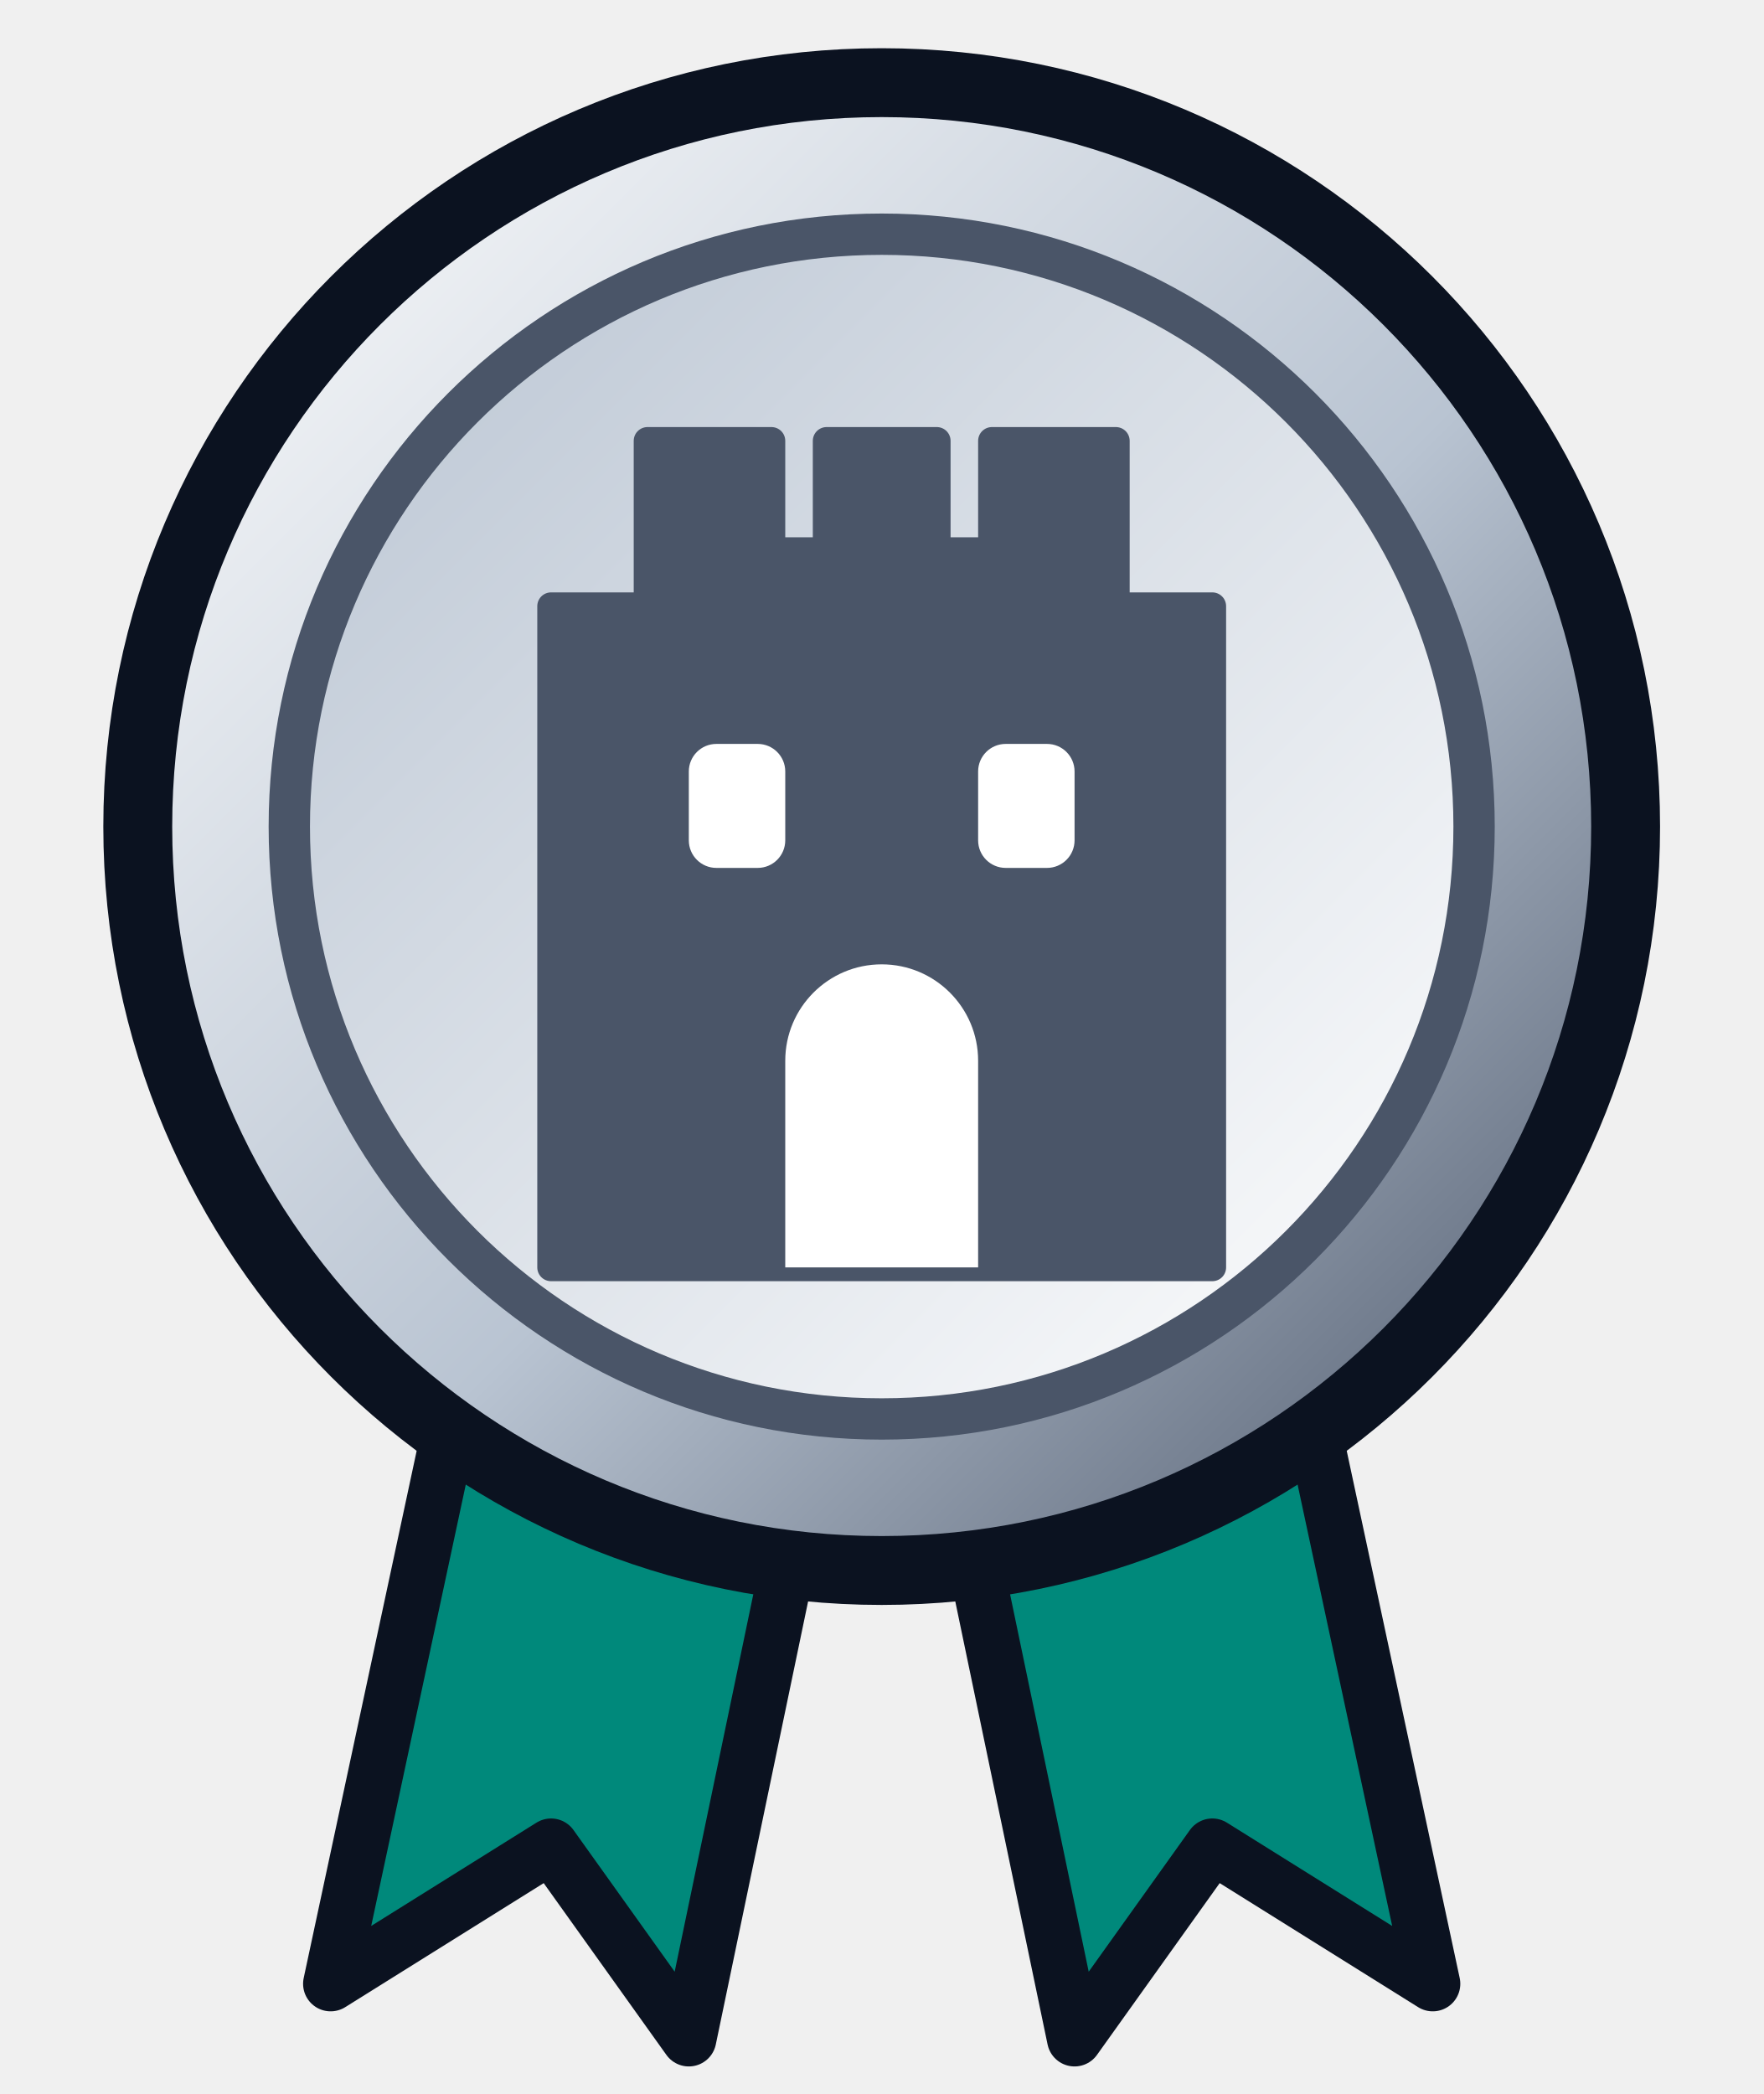
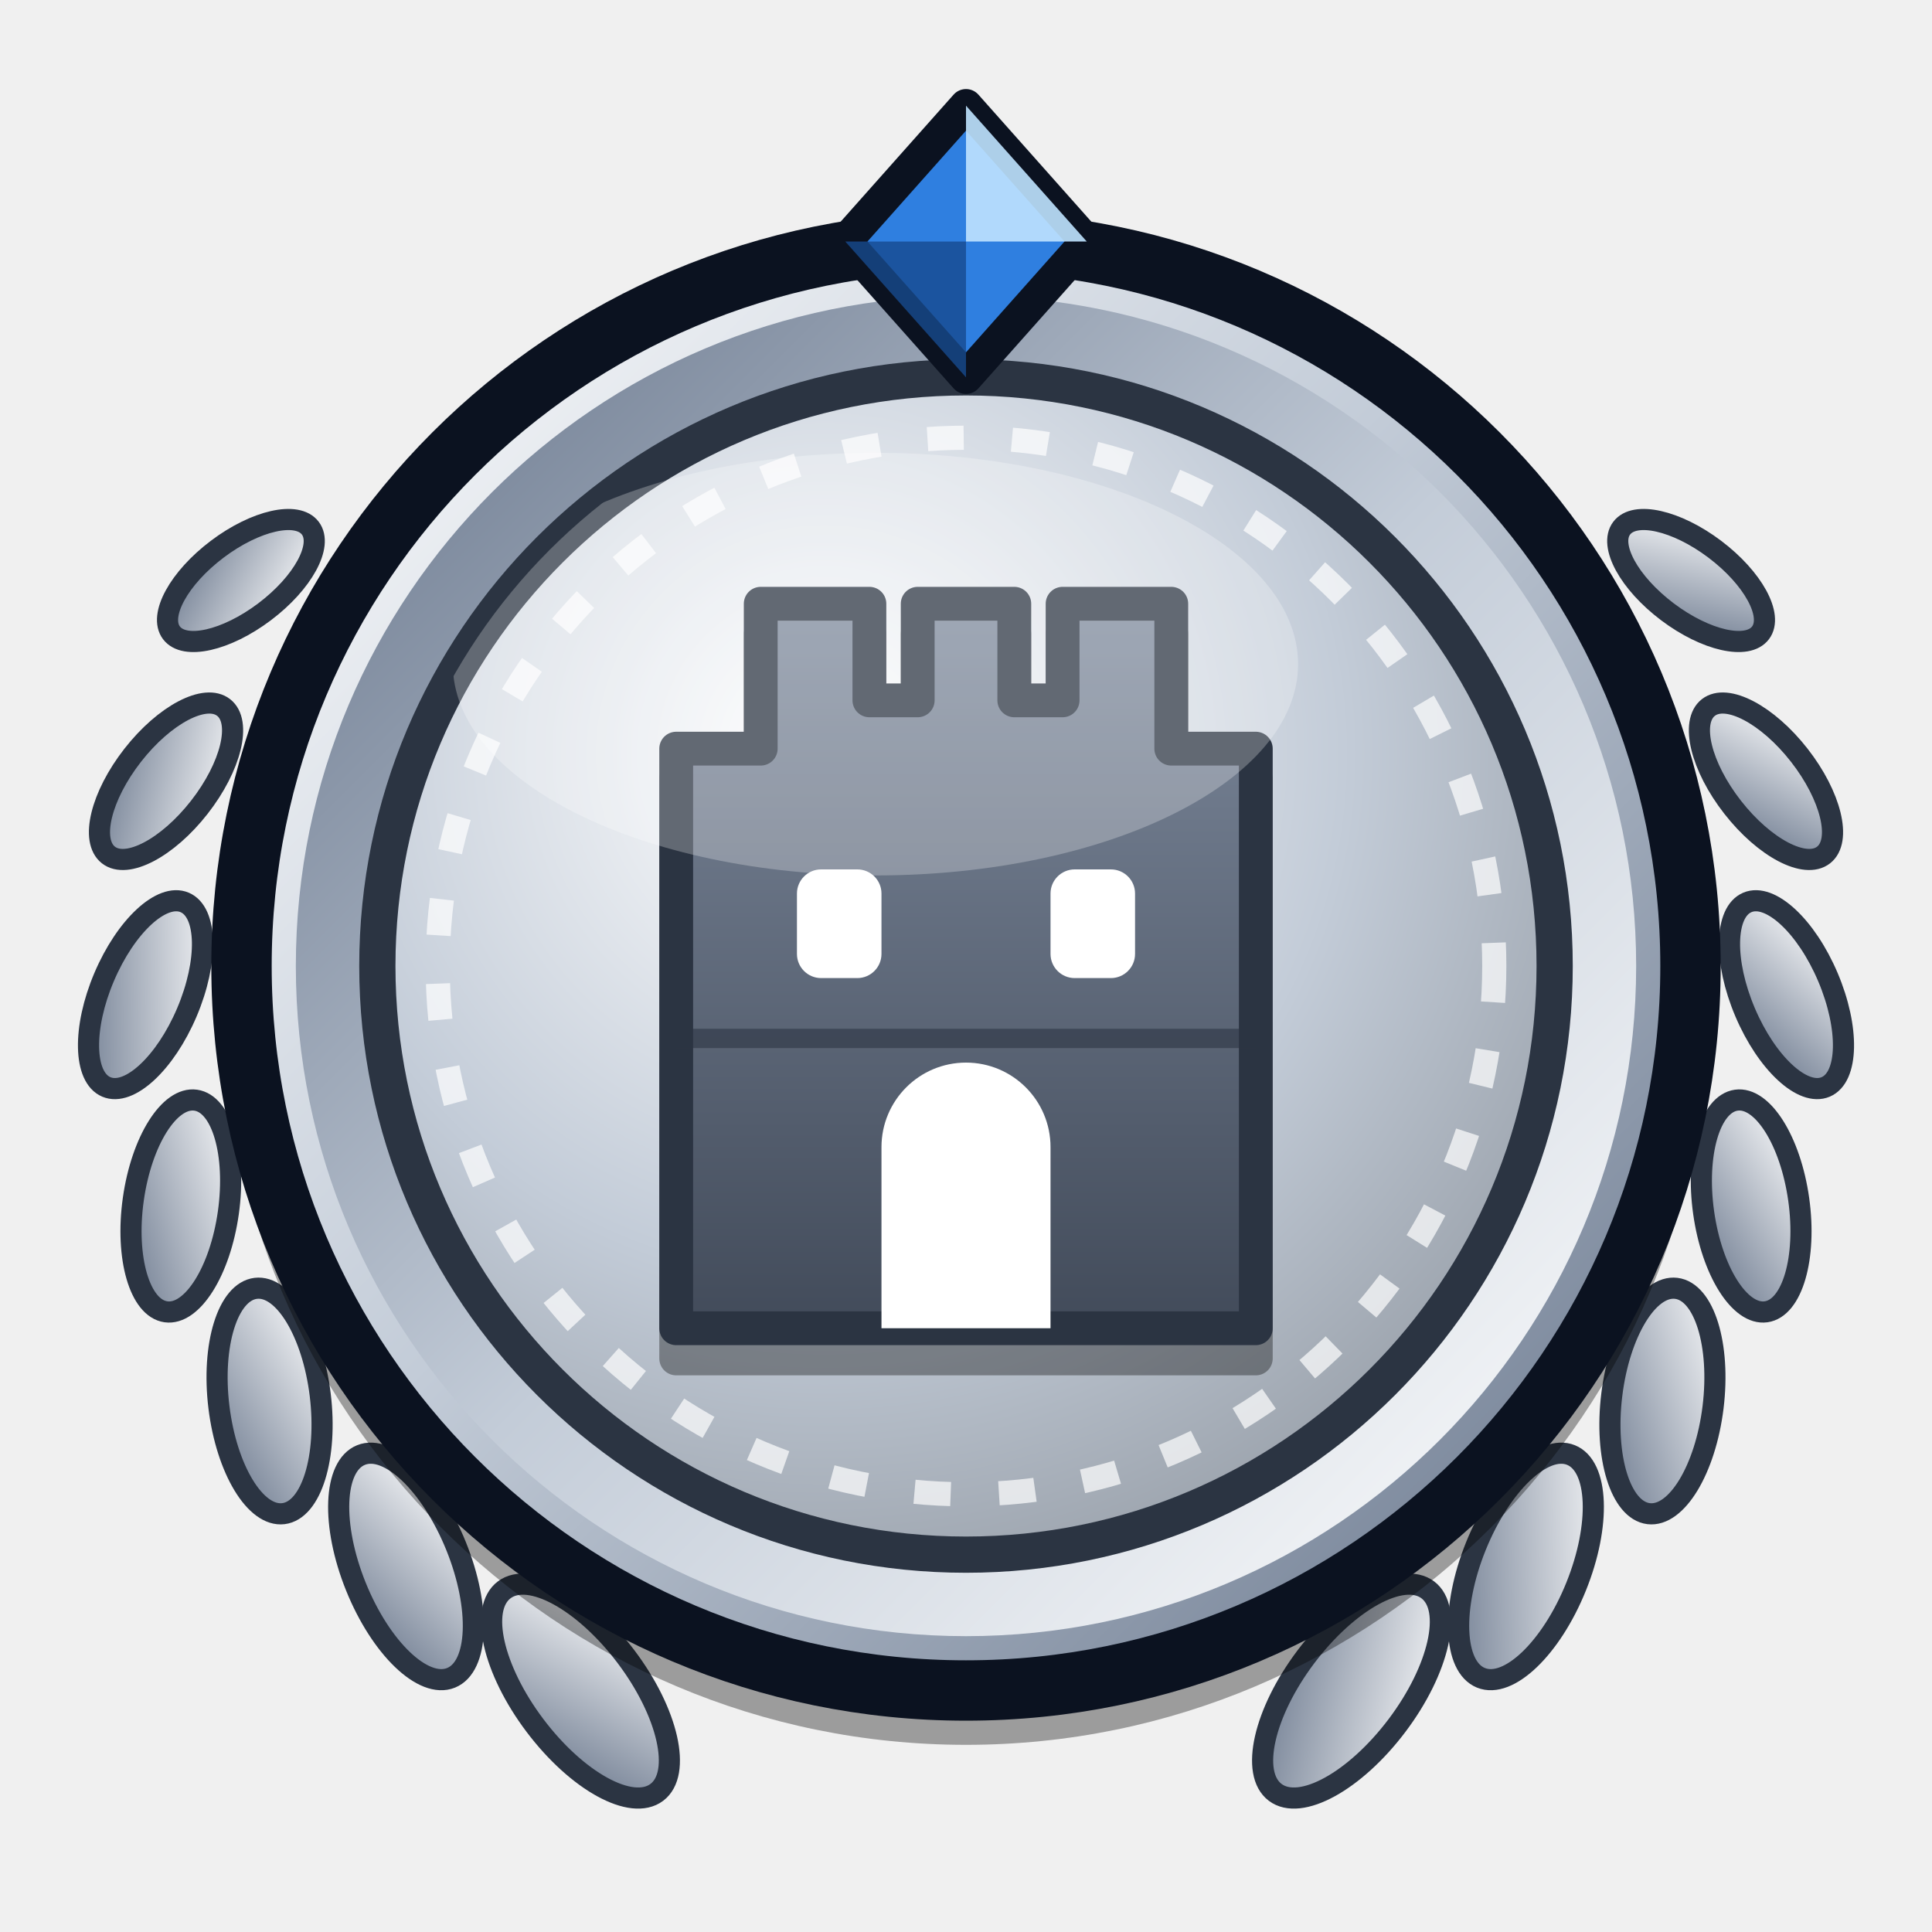
- <svg xmlns="http://www.w3.org/2000/svg" viewBox="0 0 64 76" width="64" height="76">
+ <svg xmlns="http://www.w3.org/2000/svg" viewBox="0 -2 64 64" width="64" height="64">
  <defs>
-     <linearGradient id="metal" x1="0" y1="0" x2="1" y2="1">
+     <linearGradient id="ring" x1="0" y1="0" x2="1" y2="1">
      <stop offset="0" stop-color="#ffffff" />
-       <stop offset="0.55" stop-color="#b9c4d2" />
-       <stop offset="1" stop-color="#4a5568" />
+       <stop offset="0.45" stop-color="#c3ccd8" />
+       <stop offset="1" stop-color="#66748a" />
    </linearGradient>
-     <linearGradient id="inner" x1="1" y1="1" x2="0" y2="0">
+     <linearGradient id="ringInner" x1="1" y1="1" x2="0" y2="0">
      <stop offset="0" stop-color="#ffffff" />
-       <stop offset="1" stop-color="#b9c4d2" />
+       <stop offset="0.5" stop-color="#c3ccd8" />
+       <stop offset="1" stop-color="#66748a" />
    </linearGradient>
+     <radialGradient id="disc" cx="0.38" cy="0.32" r="0.8">
+       <stop offset="0" stop-color="#ffffff" />
+       <stop offset="0.55" stop-color="#c3ccd8" />
+       <stop offset="1" stop-color="#9299a2" />
+     </radialGradient>
+     <linearGradient id="emb" x1="0" y1="0" x2="0" y2="1">
+       <stop offset="0" stop-color="#7d899c" />
+       <stop offset="1" stop-color="#424b5a" />
+     </linearGradient>
+     <linearGradient id="leaf" x1="0" y1="0" x2="1" y2="1">
+       <stop offset="0" stop-color="#ffffff" />
+       <stop offset="1" stop-color="#66748a" />
+     </linearGradient>
+     <radialGradient id="rays" cx="0.5" cy="0.5" r="0.5">
+       <stop offset="0.4" stop-color="#fff1a0" stop-opacity="1" />
+       <stop offset="0.8" stop-color="#ffc83a" stop-opacity="0.75" />
+       <stop offset="1" stop-color="#ffb000" stop-opacity="0.15" />
+     </radialGradient>
+     <clipPath id="discClip">
+       <circle cx="32" cy="30" r="19.5" />
+     </clipPath>
  </defs>
-   <path d="M18 44 L12 72 L20 67 L25 74 L30 50 Z" fill="#00897b" stroke="#0b1220" stroke-width="2" stroke-linejoin="round" />
-   <path d="M46 44 L52 72 L44 67 L39 74 L34 50 Z" fill="#00897b" stroke="#0b1220" stroke-width="2" stroke-linejoin="round" />
-   <circle cx="32" cy="30" r="27" fill="url(#metal)" stroke="#0b1220" stroke-width="2.5" />
-   <circle cx="32" cy="30" r="21.5" fill="url(#inner)" stroke="#4a5568" stroke-width="1.5" />
  <g>
-     <path d="M20 46 V22 H23.5 V16 H28 V20 H30 V16 H34 V20 H36 V16 H40.5 V22 H44 V46 Z" fill="#4a5568" stroke="#4a5568" stroke-width="1" stroke-linejoin="round" />
+     <ellipse cx="44.77" cy="54.02" rx="4.20" ry="1.89" transform="rotate(127.0 44.77 54.02)" fill="url(#leaf)" stroke="#2b3442" stroke-width="0.7" />
+     <ellipse cx="50.55" cy="49.89" rx="3.98" ry="1.79" transform="rotate(112.0 50.55 49.89)" fill="url(#leaf)" stroke="#2b3442" stroke-width="0.7" />
+     <ellipse cx="55.07" cy="44.41" rx="3.76" ry="1.69" transform="rotate(97.0 55.07 44.41)" fill="url(#leaf)" stroke="#2b3442" stroke-width="0.7" />
+     <ellipse cx="58.01" cy="37.95" rx="3.54" ry="1.59" transform="rotate(82.0 58.01 37.95)" fill="url(#leaf)" stroke="#2b3442" stroke-width="0.7" />
+     <ellipse cx="59.18" cy="30.95" rx="3.32" ry="1.49" transform="rotate(67.0 59.18 30.95)" fill="url(#leaf)" stroke="#2b3442" stroke-width="0.7" />
+     <ellipse cx="58.50" cy="23.88" rx="3.10" ry="1.40" transform="rotate(52.0 58.50 23.88)" fill="url(#leaf)" stroke="#2b3442" stroke-width="0.7" />
+     <ellipse cx="56.02" cy="17.23" rx="2.88" ry="1.30" transform="rotate(37.0 56.02 17.23)" fill="url(#leaf)" stroke="#2b3442" stroke-width="0.7" />
+     <ellipse cx="19.23" cy="54.02" rx="4.20" ry="1.89" transform="rotate(53.0 19.23 54.02)" fill="url(#leaf)" stroke="#2b3442" stroke-width="0.7" />
+     <ellipse cx="13.45" cy="49.89" rx="3.98" ry="1.79" transform="rotate(68.0 13.45 49.89)" fill="url(#leaf)" stroke="#2b3442" stroke-width="0.7" />
+     <ellipse cx="8.93" cy="44.41" rx="3.76" ry="1.69" transform="rotate(83.0 8.93 44.41)" fill="url(#leaf)" stroke="#2b3442" stroke-width="0.7" />
+     <ellipse cx="5.99" cy="37.95" rx="3.54" ry="1.59" transform="rotate(98.0 5.99 37.95)" fill="url(#leaf)" stroke="#2b3442" stroke-width="0.7" />
+     <ellipse cx="4.82" cy="30.95" rx="3.32" ry="1.49" transform="rotate(113.0 4.82 30.95)" fill="url(#leaf)" stroke="#2b3442" stroke-width="0.7" />
+     <ellipse cx="5.50" cy="23.88" rx="3.10" ry="1.40" transform="rotate(128.0 5.50 23.88)" fill="url(#leaf)" stroke="#2b3442" stroke-width="0.7" />
+     <ellipse cx="7.98" cy="17.23" rx="2.88" ry="1.30" transform="rotate(143.0 7.98 17.23)" fill="url(#leaf)" stroke="#2b3442" stroke-width="0.7" />
+   </g>
+   <circle cx="32" cy="31.2" r="24.6" fill="#000" opacity="0.35" />
+   <circle cx="32" cy="30" r="24" fill="url(#ring)" stroke="#0b1220" stroke-width="2" />
+   <circle cx="32" cy="30" r="22.2" fill="url(#ringInner)" />
+   <circle cx="32" cy="30" r="19.5" fill="url(#disc)" stroke="#2b3442" stroke-width="1.2" />
+   <circle cx="32" cy="30" r="17.5" fill="none" stroke="#ffffff" stroke-width="0.8" stroke-dasharray="1.2 1.6" opacity="0.7" />
+   <g transform="translate(0 1)" opacity="0.35">
+     <g transform="translate(32 30) scale(0.8) translate(-32 -31)">
+       <path d="M20 46 V22 H23.5 V16 H28 V20 H30 V16 H34 V20 H36 V16 H40.5 V22 H44 V46 Z" fill="#000" stroke="#000" stroke-width="1.4" stroke-linejoin="round" />
+       <path d="M28.5 46 V38.5 A3.5 3.5 0 0 1 35.5 38.5 V46 Z" fill="#000" />
+       <rect x="25" y="27" width="3.5" height="4.5" rx="1" fill="#000" />
+       <rect x="35.5" y="27" width="3.5" height="4.5" rx="1" fill="#000" />
+       <path d="M20 34 H44" stroke="#000" stroke-width="0.8" opacity="0.6" />
+     </g>
+   </g>
+   <g transform="translate(32 30) scale(0.8) translate(-32 -31)">
+     <path d="M20 46 V22 H23.5 V16 H28 V20 H30 V16 H34 V20 H36 V16 H40.5 V22 H44 V46 Z" fill="url(#emb)" stroke="#2b3442" stroke-width="1.4" stroke-linejoin="round" />
    <path d="M28.5 46 V38.5 A3.5 3.5 0 0 1 35.5 38.5 V46 Z" fill="#ffffff" />
    <rect x="25" y="27" width="3.5" height="4.5" rx="1" fill="#ffffff" />
    <rect x="35.5" y="27" width="3.5" height="4.5" rx="1" fill="#ffffff" />
+     <path d="M20 34 H44" stroke="#2b3442" stroke-width="0.8" opacity="0.6" />
  </g>
+   <ellipse cx="29" cy="20" rx="14" ry="7" fill="#fff" opacity="0.26" clip-path="url(#discClip)" />
+   <path d="M32 1.5 L36 6 L32 10.5 L28 6 Z" fill="#2f7fe0" stroke="#0b1220" stroke-width="1.1" stroke-linejoin="round" />
+   <path d="M32 1.5 L36 6 L32 6 Z" fill="#bfe3ff" opacity="0.9" />
+   <path d="M32 10.5 L28 6 L32 6 Z" fill="#174a8f" opacity="0.8" />
</svg>
